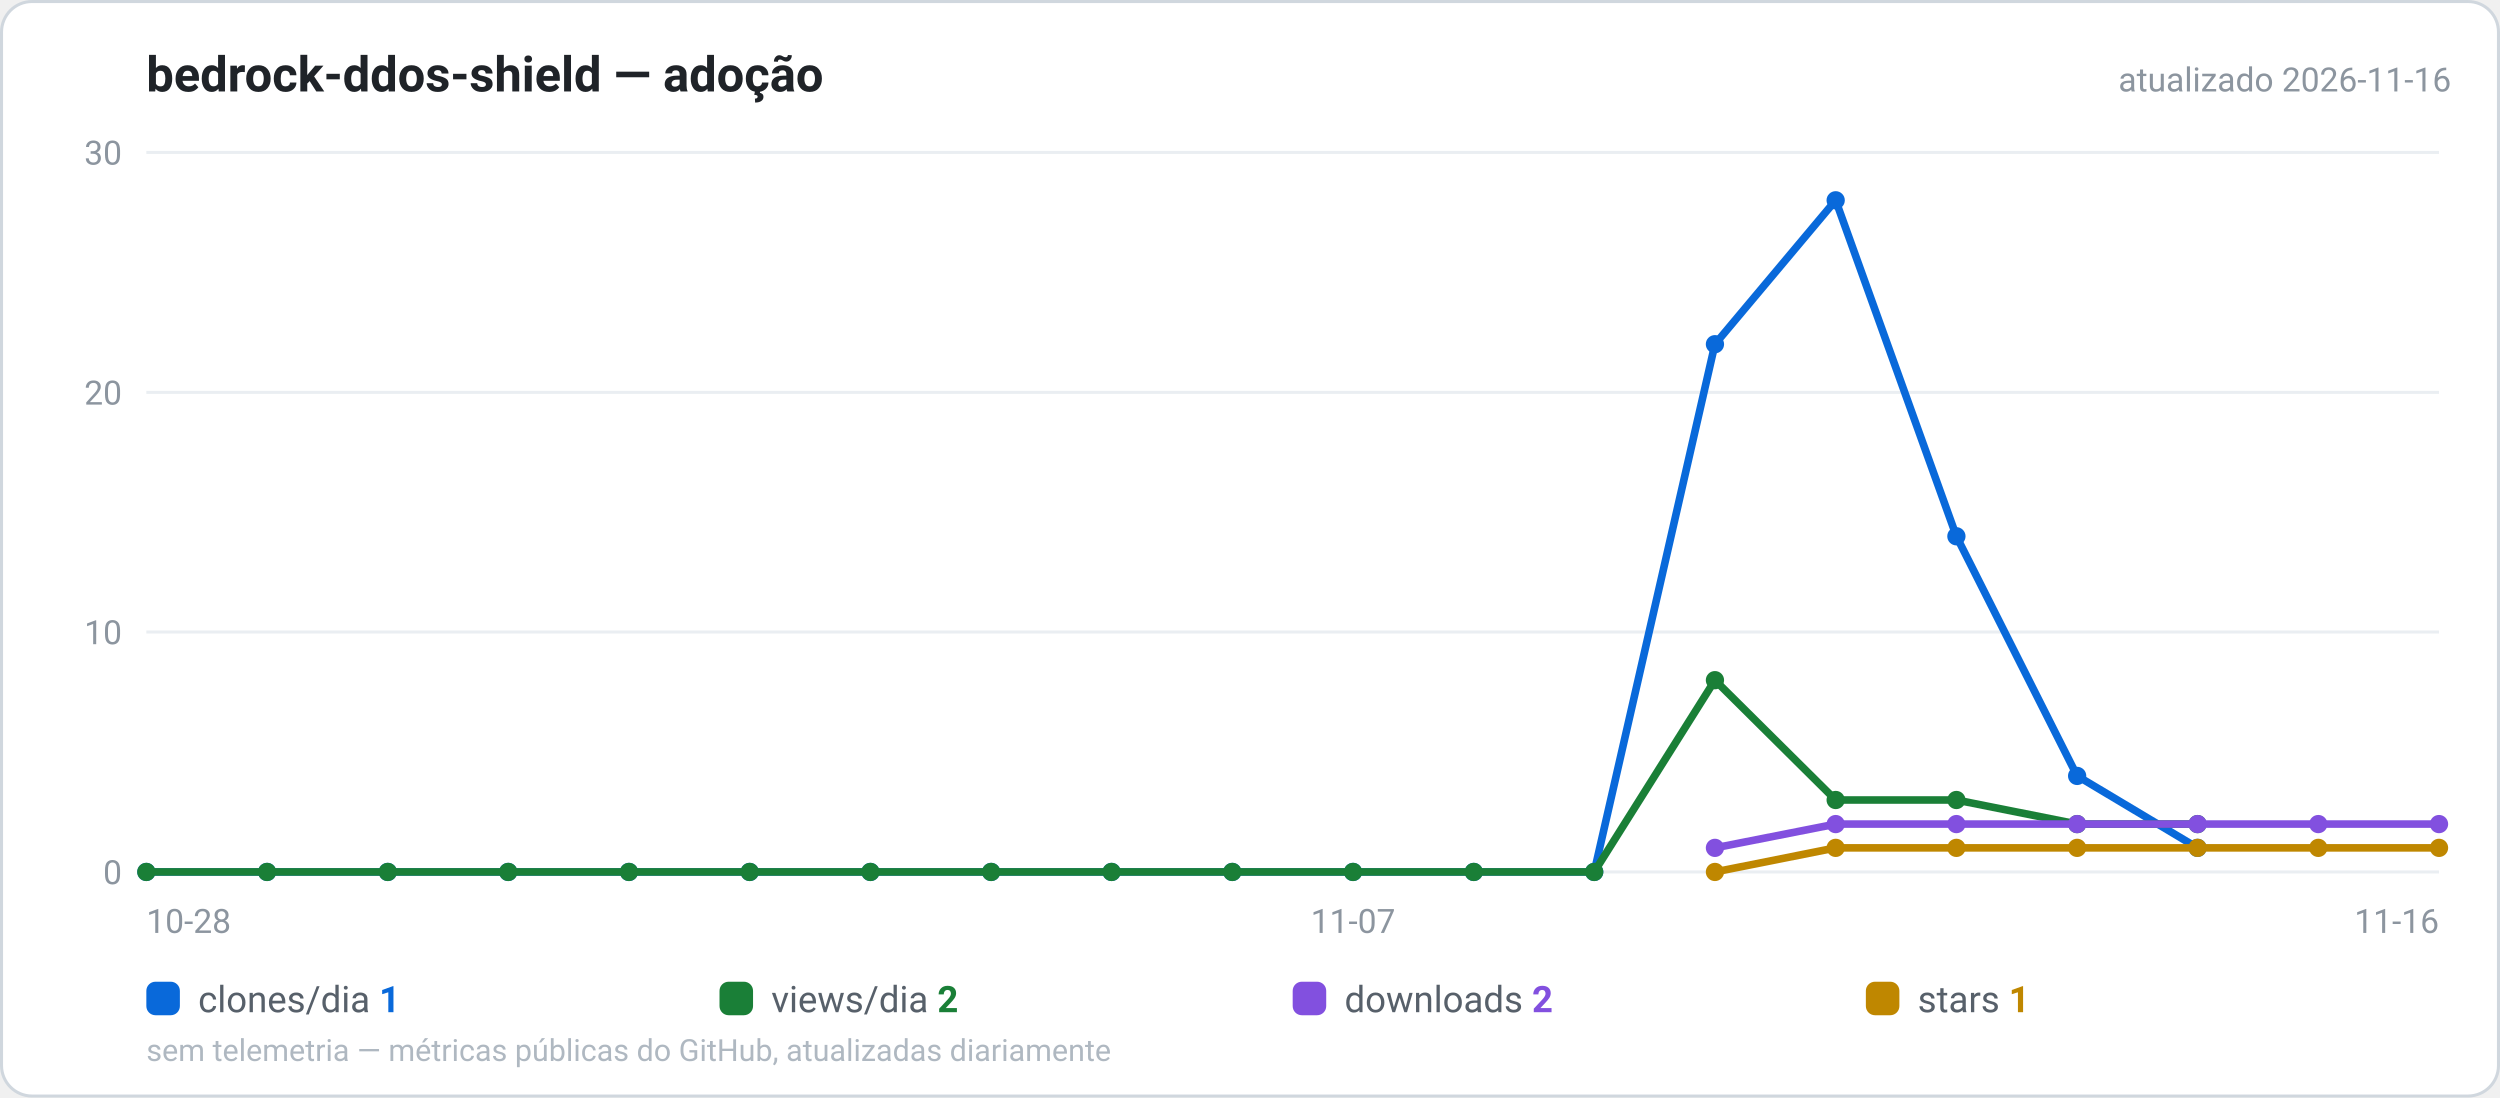
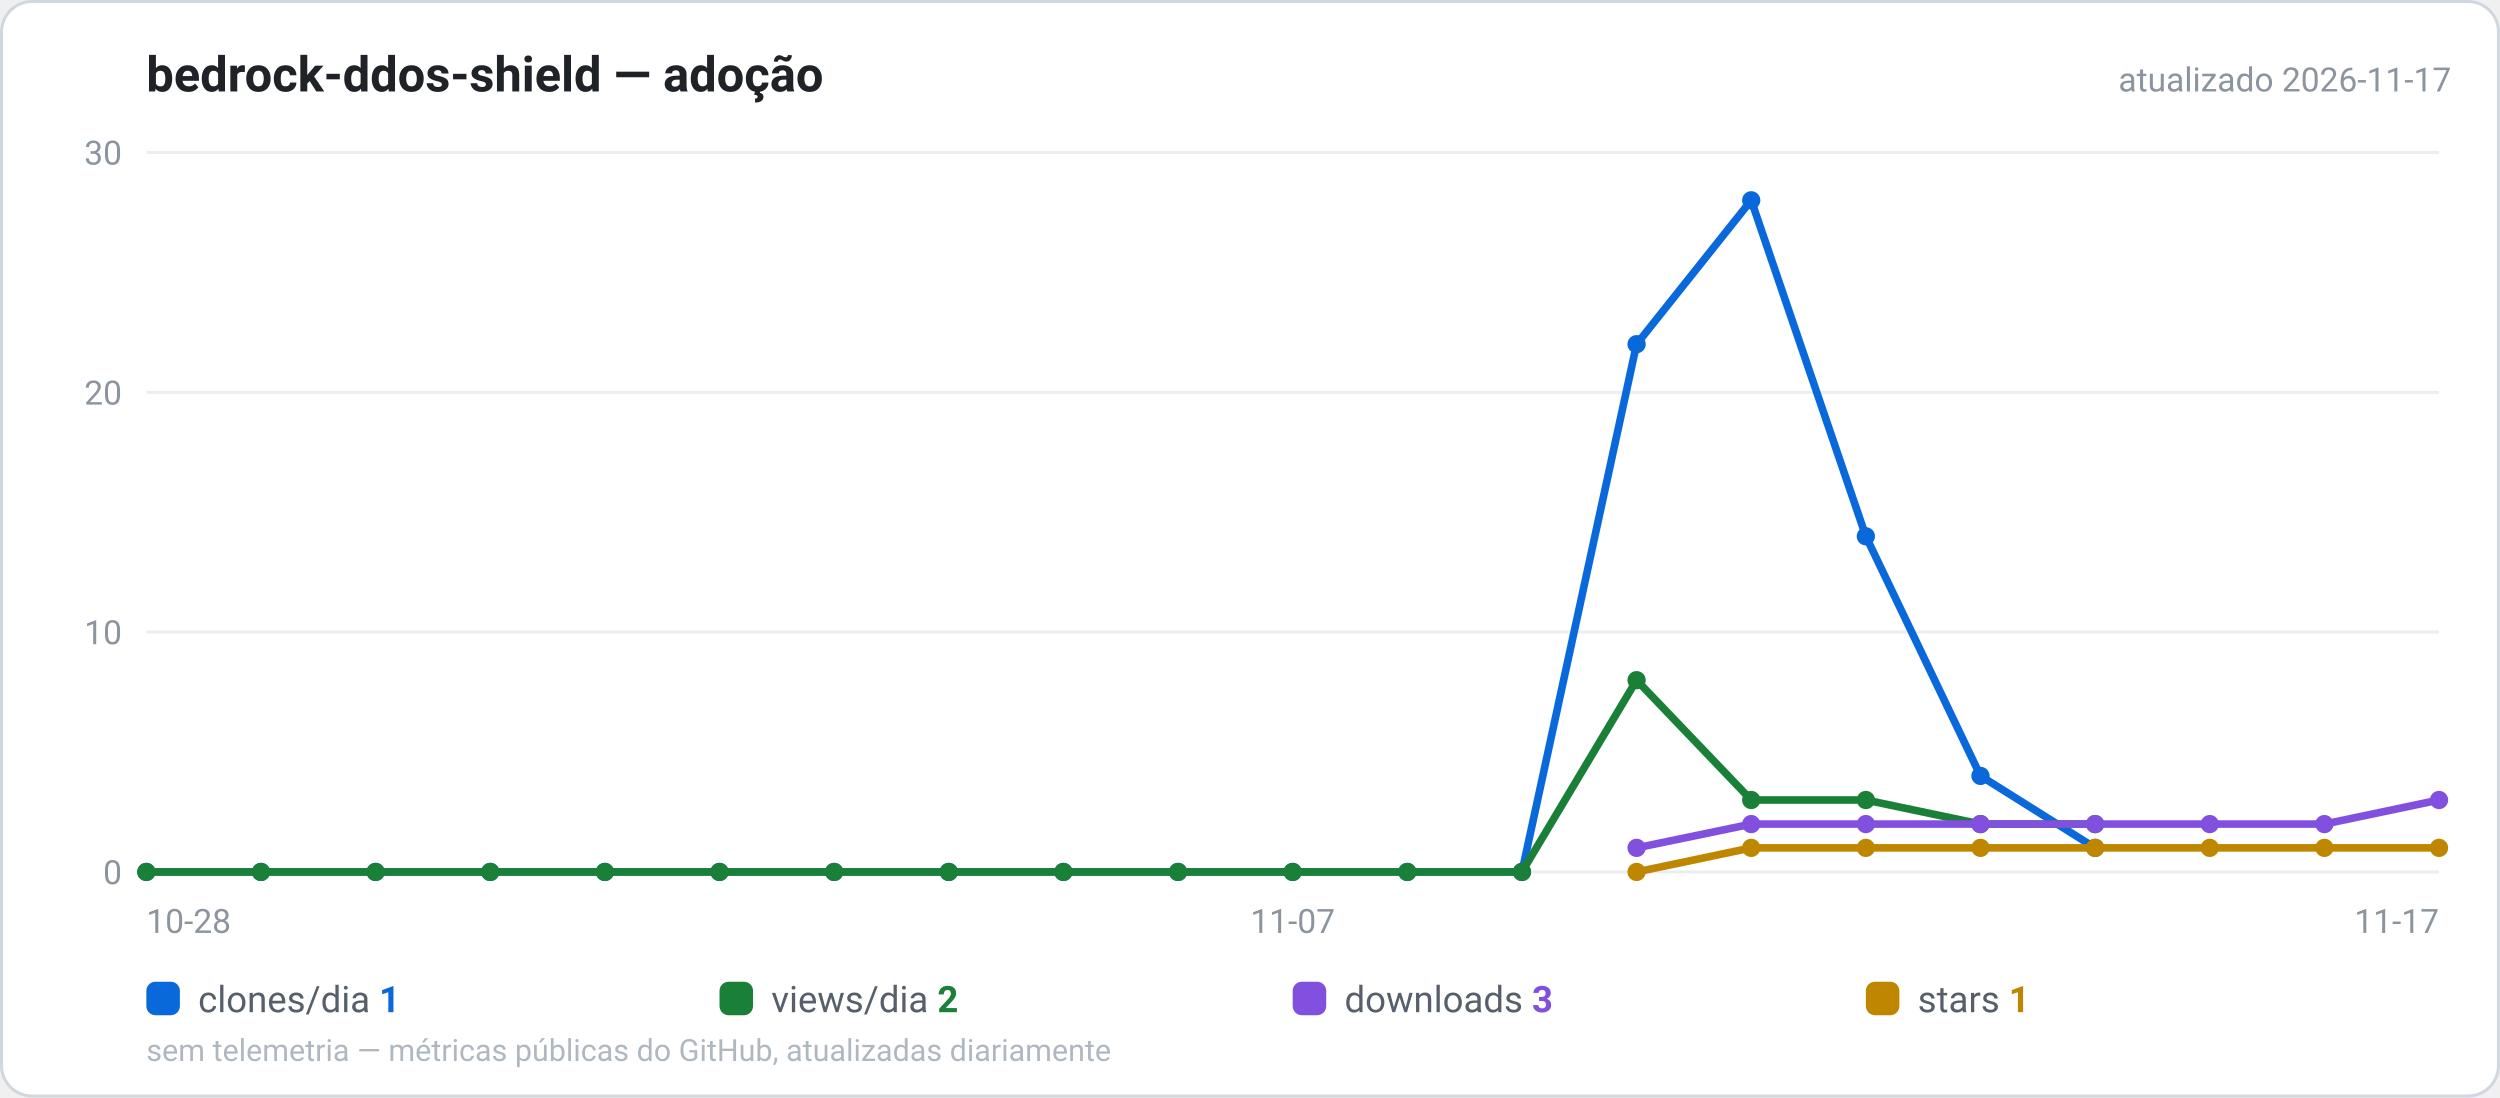
<svg xmlns="http://www.w3.org/2000/svg" width="820" height="360" viewBox="0 0 820 360" font-family="-apple-system,Segoe UI,Roboto,sans-serif">
  <rect x="0.5" y="0.5" width="819" height="359" rx="10" fill="#ffffff" stroke="#d0d7de" />
  <text x="48" y="30" font-size="16" font-weight="700" fill="#1f2328">bedrock-ddos-shield — adoção</text>
-   <text x="804" y="30" font-size="11" fill="#8c959f" text-anchor="end">atualizado 2026-11-16</text>
+   <text x="804" y="30" font-size="11" fill="#8c959f" text-anchor="end">atualizado 2026-11-17</text>
  <line x1="48" y1="286.0" x2="800" y2="286.0" stroke="#eaeef2" />
  <text x="40" y="290.0" font-size="11" fill="#8c959f" text-anchor="end">0</text>
  <line x1="48" y1="207.3" x2="800" y2="207.3" stroke="#eaeef2" />
  <text x="40" y="211.3" font-size="11" fill="#8c959f" text-anchor="end">10</text>
  <line x1="48" y1="128.7" x2="800" y2="128.7" stroke="#eaeef2" />
  <text x="40" y="132.7" font-size="11" fill="#8c959f" text-anchor="end">20</text>
  <line x1="48" y1="50.0" x2="800" y2="50.0" stroke="#eaeef2" />
  <text x="40" y="54.0" font-size="11" fill="#8c959f" text-anchor="end">30</text>
  <text x="48.0" y="306.0" font-size="11" fill="#8c959f" text-anchor="start">10-28</text>
-   <text x="443.8" y="306.0" font-size="11" fill="#8c959f" text-anchor="middle">11-07</text>
-   <text x="800.0" y="306.0" font-size="11" fill="#8c959f" text-anchor="end">11-16</text>
-   <polyline points="48.0,286.0 87.6,286.0 127.2,286.0 166.7,286.0 206.3,286.0 245.9,286.0 285.5,286.0 325.1,286.0 364.6,286.0 404.2,286.0 443.8,286.0 483.4,286.0 522.9,286.0 562.5,112.9 602.1,65.7 641.7,175.9 681.3,254.5 720.8,278.1" fill="none" stroke="#0969da" stroke-width="2.5" stroke-linejoin="round" stroke-linecap="round" />
+   <text x="424.0" y="306.0" font-size="11" fill="#8c959f" text-anchor="middle">11-07</text>
+   <text x="800.0" y="306.0" font-size="11" fill="#8c959f" text-anchor="end">11-17</text>
+   <polyline points="48.0,286.0 85.6,286.0 123.2,286.0 160.8,286.0 198.4,286.0 236.0,286.0 273.6,286.0 311.2,286.0 348.8,286.0 386.4,286.0 424.0,286.0 461.6,286.0 499.2,286.0 536.8,112.9 574.4,65.7 612.0,175.9 649.6,254.5 687.2,278.1" fill="none" stroke="#0969da" stroke-width="2.5" stroke-linejoin="round" stroke-linecap="round" />
  <circle cx="48.0" cy="286.0" r="3" fill="#0969da" />
-   <circle cx="87.6" cy="286.0" r="3" fill="#0969da" />
-   <circle cx="127.2" cy="286.0" r="3" fill="#0969da" />
-   <circle cx="166.7" cy="286.0" r="3" fill="#0969da" />
-   <circle cx="206.3" cy="286.0" r="3" fill="#0969da" />
-   <circle cx="245.9" cy="286.0" r="3" fill="#0969da" />
-   <circle cx="285.5" cy="286.0" r="3" fill="#0969da" />
-   <circle cx="325.1" cy="286.0" r="3" fill="#0969da" />
-   <circle cx="364.6" cy="286.0" r="3" fill="#0969da" />
-   <circle cx="404.2" cy="286.0" r="3" fill="#0969da" />
-   <circle cx="443.8" cy="286.0" r="3" fill="#0969da" />
-   <circle cx="483.4" cy="286.0" r="3" fill="#0969da" />
-   <circle cx="522.9" cy="286.0" r="3" fill="#0969da" />
-   <circle cx="562.5" cy="112.9" r="3" fill="#0969da" />
-   <circle cx="602.1" cy="65.7" r="3" fill="#0969da" />
-   <circle cx="641.7" cy="175.9" r="3" fill="#0969da" />
-   <circle cx="681.3" cy="254.5" r="3" fill="#0969da" />
-   <circle cx="720.8" cy="278.1" r="3" fill="#0969da" />
-   <polyline points="48.0,286.0 87.6,286.0 127.2,286.0 166.7,286.0 206.3,286.0 245.9,286.0 285.5,286.0 325.1,286.0 364.6,286.0 404.2,286.0 443.8,286.0 483.4,286.0 522.9,286.0 562.5,223.1 602.1,262.4 641.7,262.4 681.3,270.3 720.8,270.3" fill="none" stroke="#1a7f37" stroke-width="2.5" stroke-linejoin="round" stroke-linecap="round" />
+   <circle cx="85.6" cy="286.0" r="3" fill="#0969da" />
+   <circle cx="123.2" cy="286.0" r="3" fill="#0969da" />
+   <circle cx="160.8" cy="286.0" r="3" fill="#0969da" />
+   <circle cx="198.4" cy="286.0" r="3" fill="#0969da" />
+   <circle cx="236.0" cy="286.0" r="3" fill="#0969da" />
+   <circle cx="273.6" cy="286.0" r="3" fill="#0969da" />
+   <circle cx="311.2" cy="286.0" r="3" fill="#0969da" />
+   <circle cx="348.8" cy="286.0" r="3" fill="#0969da" />
+   <circle cx="386.4" cy="286.0" r="3" fill="#0969da" />
+   <circle cx="424.0" cy="286.0" r="3" fill="#0969da" />
+   <circle cx="461.6" cy="286.0" r="3" fill="#0969da" />
+   <circle cx="499.2" cy="286.0" r="3" fill="#0969da" />
+   <circle cx="536.8" cy="112.9" r="3" fill="#0969da" />
+   <circle cx="574.4" cy="65.7" r="3" fill="#0969da" />
+   <circle cx="612.0" cy="175.9" r="3" fill="#0969da" />
+   <circle cx="649.6" cy="254.5" r="3" fill="#0969da" />
+   <circle cx="687.2" cy="278.1" r="3" fill="#0969da" />
+   <polyline points="48.0,286.0 85.6,286.0 123.2,286.0 160.8,286.0 198.4,286.0 236.0,286.0 273.6,286.0 311.2,286.0 348.8,286.0 386.4,286.0 424.0,286.0 461.6,286.0 499.2,286.0 536.8,223.1 574.4,262.4 612.0,262.4 649.6,270.3 687.2,270.3" fill="none" stroke="#1a7f37" stroke-width="2.5" stroke-linejoin="round" stroke-linecap="round" />
  <circle cx="48.0" cy="286.0" r="3" fill="#1a7f37" />
-   <circle cx="87.6" cy="286.0" r="3" fill="#1a7f37" />
-   <circle cx="127.2" cy="286.0" r="3" fill="#1a7f37" />
-   <circle cx="166.7" cy="286.0" r="3" fill="#1a7f37" />
-   <circle cx="206.3" cy="286.0" r="3" fill="#1a7f37" />
-   <circle cx="245.9" cy="286.0" r="3" fill="#1a7f37" />
-   <circle cx="285.5" cy="286.0" r="3" fill="#1a7f37" />
-   <circle cx="325.1" cy="286.0" r="3" fill="#1a7f37" />
-   <circle cx="364.6" cy="286.0" r="3" fill="#1a7f37" />
-   <circle cx="404.2" cy="286.0" r="3" fill="#1a7f37" />
-   <circle cx="443.8" cy="286.0" r="3" fill="#1a7f37" />
-   <circle cx="483.4" cy="286.0" r="3" fill="#1a7f37" />
-   <circle cx="522.9" cy="286.0" r="3" fill="#1a7f37" />
-   <circle cx="562.5" cy="223.1" r="3" fill="#1a7f37" />
-   <circle cx="602.1" cy="262.4" r="3" fill="#1a7f37" />
-   <circle cx="641.7" cy="262.4" r="3" fill="#1a7f37" />
-   <circle cx="681.3" cy="270.3" r="3" fill="#1a7f37" />
-   <circle cx="720.8" cy="270.3" r="3" fill="#1a7f37" />
-   <polyline points="562.5,278.1 602.1,270.3 641.7,270.3 681.3,270.3 720.8,270.3 760.4,270.3 800.0,270.3" fill="none" stroke="#8250df" stroke-width="2.5" stroke-linejoin="round" stroke-linecap="round" />
-   <circle cx="562.5" cy="278.1" r="3" fill="#8250df" />
-   <circle cx="602.1" cy="270.3" r="3" fill="#8250df" />
-   <circle cx="641.7" cy="270.3" r="3" fill="#8250df" />
-   <circle cx="681.3" cy="270.3" r="3" fill="#8250df" />
-   <circle cx="720.8" cy="270.3" r="3" fill="#8250df" />
-   <circle cx="760.4" cy="270.3" r="3" fill="#8250df" />
-   <circle cx="800.0" cy="270.3" r="3" fill="#8250df" />
-   <polyline points="562.5,286.0 602.1,278.1 641.7,278.1 681.3,278.1 720.8,278.1 760.4,278.1 800.0,278.1" fill="none" stroke="#bf8700" stroke-width="2.5" stroke-linejoin="round" stroke-linecap="round" />
-   <circle cx="562.5" cy="286.0" r="3" fill="#bf8700" />
-   <circle cx="602.1" cy="278.1" r="3" fill="#bf8700" />
-   <circle cx="641.7" cy="278.1" r="3" fill="#bf8700" />
-   <circle cx="681.3" cy="278.1" r="3" fill="#bf8700" />
-   <circle cx="720.8" cy="278.1" r="3" fill="#bf8700" />
-   <circle cx="760.4" cy="278.1" r="3" fill="#bf8700" />
+   <circle cx="85.6" cy="286.0" r="3" fill="#1a7f37" />
+   <circle cx="123.2" cy="286.0" r="3" fill="#1a7f37" />
+   <circle cx="160.8" cy="286.0" r="3" fill="#1a7f37" />
+   <circle cx="198.4" cy="286.0" r="3" fill="#1a7f37" />
+   <circle cx="236.0" cy="286.0" r="3" fill="#1a7f37" />
+   <circle cx="273.6" cy="286.0" r="3" fill="#1a7f37" />
+   <circle cx="311.2" cy="286.0" r="3" fill="#1a7f37" />
+   <circle cx="348.8" cy="286.0" r="3" fill="#1a7f37" />
+   <circle cx="386.4" cy="286.0" r="3" fill="#1a7f37" />
+   <circle cx="424.0" cy="286.0" r="3" fill="#1a7f37" />
+   <circle cx="461.6" cy="286.0" r="3" fill="#1a7f37" />
+   <circle cx="499.2" cy="286.0" r="3" fill="#1a7f37" />
+   <circle cx="536.8" cy="223.1" r="3" fill="#1a7f37" />
+   <circle cx="574.4" cy="262.4" r="3" fill="#1a7f37" />
+   <circle cx="612.0" cy="262.4" r="3" fill="#1a7f37" />
+   <circle cx="649.6" cy="270.3" r="3" fill="#1a7f37" />
+   <circle cx="687.2" cy="270.3" r="3" fill="#1a7f37" />
+   <polyline points="536.8,278.1 574.4,270.3 612.0,270.3 649.6,270.3 687.2,270.3 724.8,270.3 762.4,270.3 800.0,262.4" fill="none" stroke="#8250df" stroke-width="2.5" stroke-linejoin="round" stroke-linecap="round" />
+   <circle cx="536.8" cy="278.1" r="3" fill="#8250df" />
+   <circle cx="574.4" cy="270.3" r="3" fill="#8250df" />
+   <circle cx="612.0" cy="270.3" r="3" fill="#8250df" />
+   <circle cx="649.6" cy="270.3" r="3" fill="#8250df" />
+   <circle cx="687.2" cy="270.3" r="3" fill="#8250df" />
+   <circle cx="724.8" cy="270.3" r="3" fill="#8250df" />
+   <circle cx="762.4" cy="270.3" r="3" fill="#8250df" />
+   <circle cx="800.0" cy="262.4" r="3" fill="#8250df" />
+   <polyline points="536.8,286.0 574.4,278.1 612.0,278.1 649.6,278.1 687.2,278.1 724.8,278.1 762.4,278.1 800.0,278.1" fill="none" stroke="#bf8700" stroke-width="2.5" stroke-linejoin="round" stroke-linecap="round" />
+   <circle cx="536.8" cy="286.0" r="3" fill="#bf8700" />
+   <circle cx="574.4" cy="278.1" r="3" fill="#bf8700" />
+   <circle cx="612.0" cy="278.1" r="3" fill="#bf8700" />
+   <circle cx="649.6" cy="278.1" r="3" fill="#bf8700" />
+   <circle cx="687.2" cy="278.1" r="3" fill="#bf8700" />
+   <circle cx="724.8" cy="278.1" r="3" fill="#bf8700" />
+   <circle cx="762.4" cy="278.1" r="3" fill="#bf8700" />
  <circle cx="800.0" cy="278.1" r="3" fill="#bf8700" />
  <rect x="48.0" y="322.0" width="11" height="11" rx="3" fill="#0969da" />
  <text x="65.0" y="332.0" font-size="12" fill="#57606a">clones/dia <tspan font-weight="700" fill="#0969da">1</tspan>
  </text>
  <rect x="236.0" y="322.0" width="11" height="11" rx="3" fill="#1a7f37" />
  <text x="253.0" y="332.0" font-size="12" fill="#57606a">views/dia <tspan font-weight="700" fill="#1a7f37">2</tspan>
  </text>
  <rect x="424.0" y="322.0" width="11" height="11" rx="3" fill="#8250df" />
-   <text x="441.0" y="332.0" font-size="12" fill="#57606a">downloads <tspan font-weight="700" fill="#8250df">2</tspan>
+   <text x="441.0" y="332.0" font-size="12" fill="#57606a">downloads <tspan font-weight="700" fill="#8250df">3</tspan>
  </text>
  <rect x="612.0" y="322.0" width="11" height="11" rx="3" fill="#bf8700" />
  <text x="629.0" y="332.0" font-size="12" fill="#57606a">stars <tspan font-weight="700" fill="#bf8700">1</tspan>
  </text>
  <text x="48" y="348" font-size="10" fill="#afb8c1">sem telemetria — métricas públicas do GitHub, atualizadas diariamente</text>
</svg>
